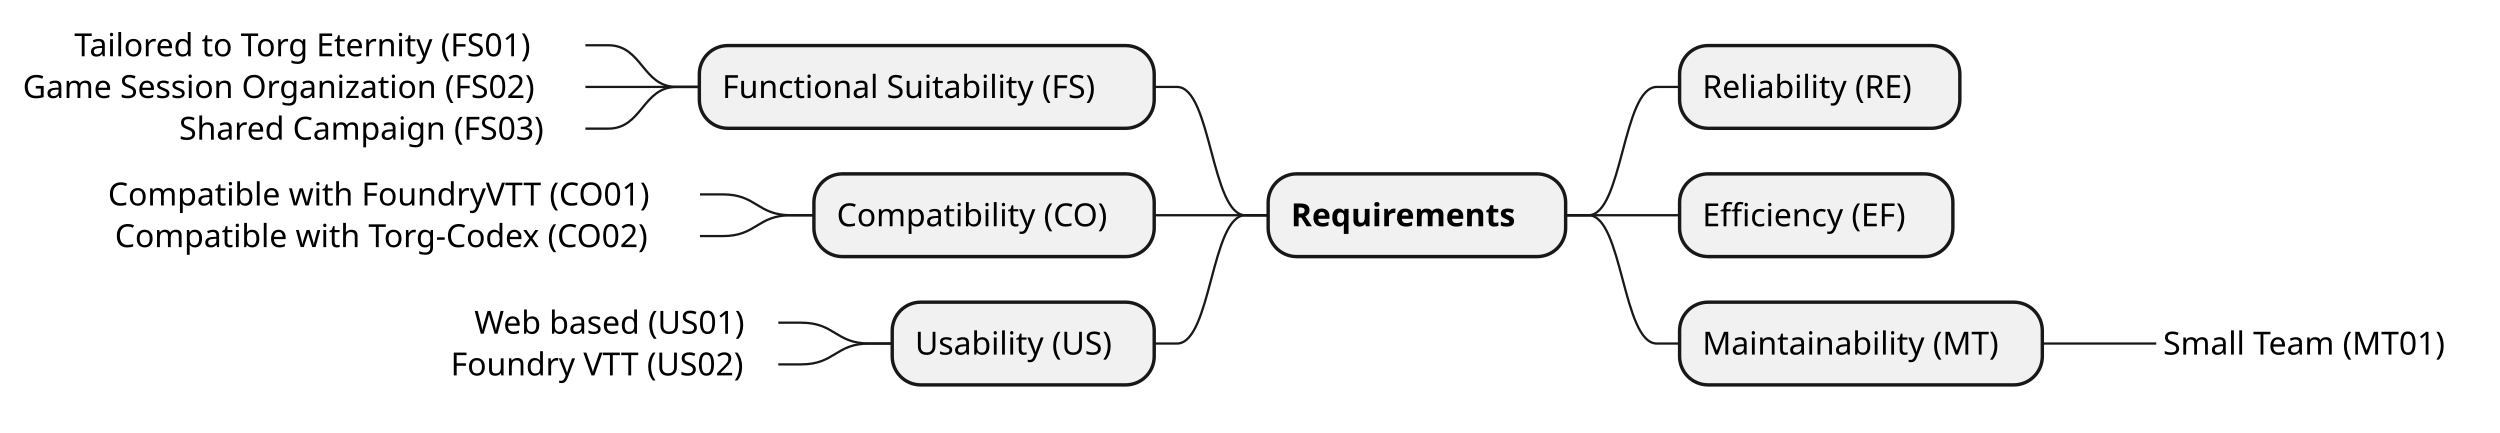
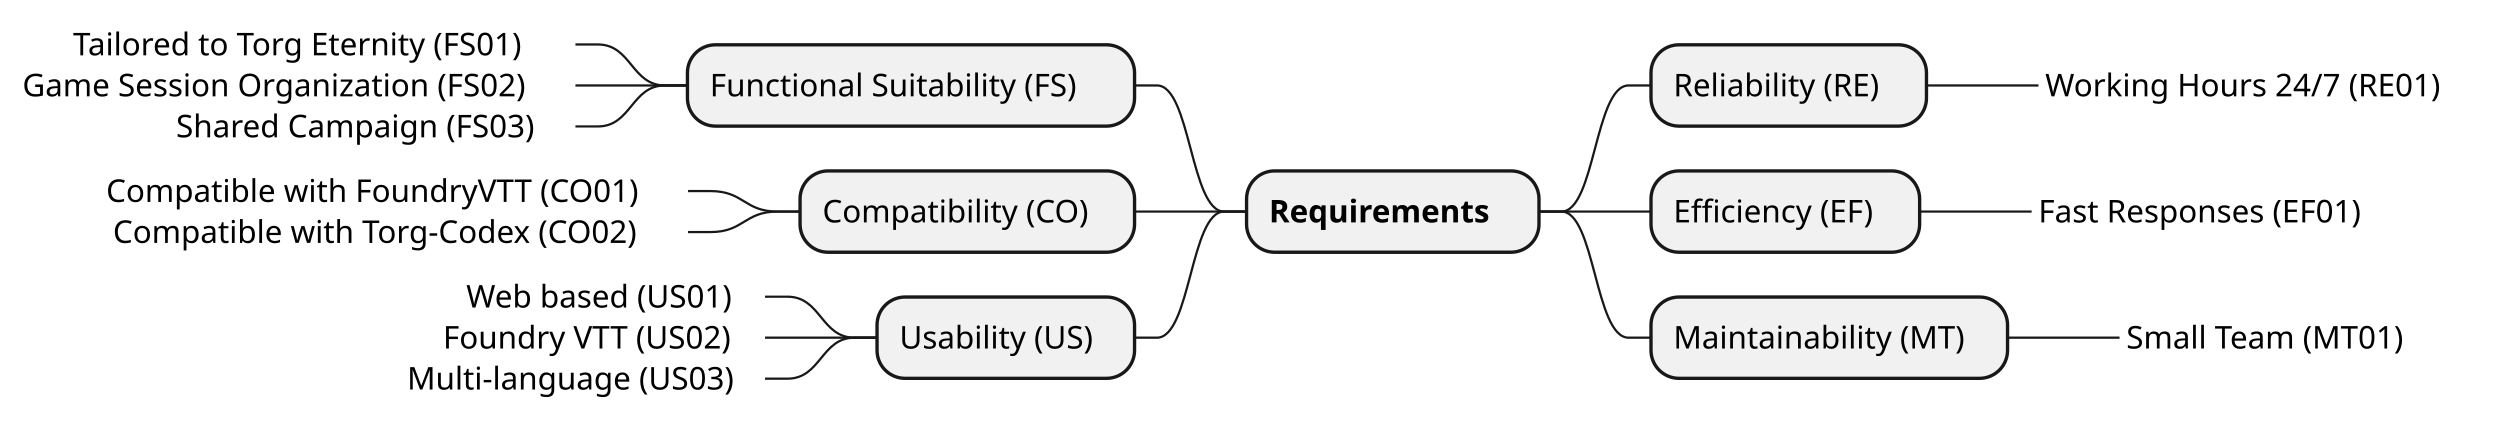
- <svg xmlns="http://www.w3.org/2000/svg" contentStyleType="text/css" height="190px" preserveAspectRatio="none" style="width:1097px;height:190px;background:#FFFFFF;" version="1.1" viewBox="0 0 1097 190" width="1097px" zoomAndPan="magnify">
+ <svg xmlns="http://www.w3.org/2000/svg" contentStyleType="text/css" height="190px" preserveAspectRatio="none" style="width:1116px;height:190px;background:#FFFFFF;" version="1.1" viewBox="0 0 1116 190" width="1116px" zoomAndPan="magnify">
  <defs />
  <g>
    <rect fill="#F1F1F1" height="36.297" rx="12.5" ry="12.5" style="stroke:#181818;stroke-width:1.5;" width="130.537" x="556.466" y="76.297" />
    <text fill="#000000" font-family="sans-serif" font-size="14" font-weight="bold" lengthAdjust="spacing" textLength="110.537" x="566.466" y="99.292">Requirements</text>
    <rect fill="#F1F1F1" height="36.297" rx="12.5" ry="12.5" style="stroke:#181818;stroke-width:1.5;" width="122.977" x="737.003" y="20" />
    <text fill="#000000" font-family="sans-serif" font-size="14" lengthAdjust="spacing" textLength="102.977" x="747.003" y="42.995">Reliability (RE)</text>
+     <text fill="#000000" font-family="sans-serif" font-size="14" lengthAdjust="spacing" textLength="191.037" x="912.98" y="42.995">Working Hours 24/7 (RE01)</text>
+     <path d="M859.98,38.148 L869.98,38.148 C884.98,38.148 884.98,38.148 899.98,38.148 L909.98,38.148 " fill="none" style="stroke:#181818;stroke-width:1.0;" />
    <path d="M687.003,94.445 L697.003,94.445 C712.003,94.445 712.003,38.148 727.003,38.148 L737.003,38.148 " fill="none" style="stroke:#181818;stroke-width:1.0;" />
    <rect fill="#F1F1F1" height="36.297" rx="12.5" ry="12.5" style="stroke:#181818;stroke-width:1.5;" width="119.921" x="737.003" y="76.297" />
    <text fill="#000000" font-family="sans-serif" font-size="14" lengthAdjust="spacing" textLength="99.921" x="747.003" y="99.292">Efficiency (EF)</text>
+     <text fill="#000000" font-family="sans-serif" font-size="14" lengthAdjust="spacing" textLength="159.113" x="909.924" y="99.292">Fast Responses (EF01)</text>
+     <path d="M856.924,94.445 L866.924,94.445 C881.924,94.445 881.924,94.445 896.924,94.445 L906.924,94.445 " fill="none" style="stroke:#181818;stroke-width:1.0;" />
    <path d="M687.003,94.445 L697.003,94.445 C712.003,94.445 712.003,94.445 727.003,94.445 L737.003,94.445 " fill="none" style="stroke:#181818;stroke-width:1.0;" />
    <rect fill="#F1F1F1" height="36.297" rx="12.5" ry="12.5" style="stroke:#181818;stroke-width:1.5;" width="159.166" x="737.003" y="132.594" />
    <text fill="#000000" font-family="sans-serif" font-size="14" lengthAdjust="spacing" textLength="139.166" x="747.003" y="155.589">Maintainability (MT)</text>
    <text fill="#000000" font-family="sans-serif" font-size="14" lengthAdjust="spacing" textLength="136.534" x="949.169" y="155.589">Small Team (MT01)</text>
    <path d="M896.169,150.742 L906.169,150.742 C921.169,150.742 921.169,150.742 936.169,150.742 L946.169,150.742 " fill="none" style="stroke:#181818;stroke-width:1.0;" />
    <path d="M687.003,94.445 L697.003,94.445 C712.003,94.445 712.003,150.742 727.003,150.742 L737.003,150.742 " fill="none" style="stroke:#181818;stroke-width:1.0;" />
    <rect fill="#F1F1F1" height="36.297" rx="12.5" ry="12.5" style="stroke:#181818;stroke-width:1.5;" width="199.594" x="306.872" y="20" />
    <text fill="#000000" font-family="sans-serif" font-size="14" lengthAdjust="spacing" textLength="179.594" x="316.872" y="42.995">Functional Suitability (FS)</text>
    <text fill="#000000" font-family="sans-serif" font-size="14" lengthAdjust="spacing" textLength="221.266" x="32.606" y="24.698">Tailored to Torg Eternity (FS01)</text>
    <path d="M306.872,38.148 L296.872,38.148 C281.872,38.148 281.872,19.852 266.872,19.852 L256.872,19.852 " fill="none" style="stroke:#181818;stroke-width:1.0;" />
    <text fill="#000000" font-family="sans-serif" font-size="14" lengthAdjust="spacing" textLength="243.872" x="10" y="42.995">Game Session Organization (FS02)</text>
    <path d="M306.872,38.148 L296.872,38.148 C281.872,38.148 281.872,38.148 266.872,38.148 L256.872,38.148 " fill="none" style="stroke:#181818;stroke-width:1.0;" />
    <text fill="#000000" font-family="sans-serif" font-size="14" lengthAdjust="spacing" textLength="175.28" x="78.592" y="61.292">Shared Campaign (FS03)</text>
    <path d="M306.872,38.148 L296.872,38.148 C281.872,38.148 281.872,56.445 266.872,56.445 L256.872,56.445 " fill="none" style="stroke:#181818;stroke-width:1.0;" />
    <path d="M556.466,94.445 L546.466,94.445 C531.466,94.445 531.466,38.148 516.466,38.148 L506.466,38.148 " fill="none" style="stroke:#181818;stroke-width:1.0;" />
    <rect fill="#F1F1F1" height="36.297" rx="12.5" ry="12.5" style="stroke:#181818;stroke-width:1.5;" width="149.322" x="357.144" y="76.297" />
    <text fill="#000000" font-family="sans-serif" font-size="14" lengthAdjust="spacing" textLength="129.322" x="367.144" y="99.292">Compatibility (CO)</text>
    <text fill="#000000" font-family="sans-serif" font-size="14" lengthAdjust="spacing" textLength="256.772" x="47.372" y="90.144">Compatible with FoundryVTT (CO01)</text>
    <path d="M357.144,94.445 L347.144,94.445 C332.144,94.445 332.144,85.297 317.144,85.297 L307.144,85.297 " fill="none" style="stroke:#181818;stroke-width:1.0;" />
    <text fill="#000000" font-family="sans-serif" font-size="14" lengthAdjust="spacing" textLength="253.736" x="50.407" y="108.44">Compatible with Torg-Codex (CO02)</text>
    <path d="M357.144,94.445 L347.144,94.445 C332.144,94.445 332.144,103.594 317.144,103.594 L307.144,103.594 " fill="none" style="stroke:#181818;stroke-width:1.0;" />
    <path d="M556.466,94.445 L546.466,94.445 C531.466,94.445 531.466,94.445 516.466,94.445 L506.466,94.445 " fill="none" style="stroke:#181818;stroke-width:1.0;" />
    <rect fill="#F1F1F1" height="36.297" rx="12.5" ry="12.5" style="stroke:#181818;stroke-width:1.5;" width="114.958" x="391.508" y="132.594" />
    <text fill="#000000" font-family="sans-serif" font-size="14" lengthAdjust="spacing" textLength="94.958" x="401.508" y="155.589">Usability (US)</text>
-     <text fill="#000000" font-family="sans-serif" font-size="14" lengthAdjust="spacing" textLength="130.375" x="208.133" y="146.44">Web based (US01)</text>
-     <path d="M391.508,150.742 L381.508,150.742 C366.508,150.742 366.508,141.594 351.508,141.594 L341.508,141.594 " fill="none" style="stroke:#181818;stroke-width:1.0;" />
-     <text fill="#000000" font-family="sans-serif" font-size="14" lengthAdjust="spacing" textLength="140.745" x="197.763" y="164.737">Foundry VTT (US02)</text>
-     <path d="M391.508,150.742 L381.508,150.742 C366.508,150.742 366.508,159.891 351.508,159.891 L341.508,159.891 " fill="none" style="stroke:#181818;stroke-width:1.0;" />
+     <text fill="#000000" font-family="sans-serif" font-size="14" lengthAdjust="spacing" textLength="130.375" x="208.133" y="137.292">Web based (US01)</text>
+     <path d="M391.508,150.742 L381.508,150.742 C366.508,150.742 366.508,132.445 351.508,132.445 L341.508,132.445 " fill="none" style="stroke:#181818;stroke-width:1.0;" />
+     <text fill="#000000" font-family="sans-serif" font-size="14" lengthAdjust="spacing" textLength="140.745" x="197.763" y="155.589">Foundry VTT (US02)</text>
+     <path d="M391.508,150.742 L381.508,150.742 C366.508,150.742 366.508,150.742 351.508,150.742 L341.508,150.742 " fill="none" style="stroke:#181818;stroke-width:1.0;" />
+     <text fill="#000000" font-family="sans-serif" font-size="14" lengthAdjust="spacing" textLength="156.775" x="181.732" y="173.886">Multi-language (US03)</text>
+     <path d="M391.508,150.742 L381.508,150.742 C366.508,150.742 366.508,169.039 351.508,169.039 L341.508,169.039 " fill="none" style="stroke:#181818;stroke-width:1.0;" />
    <path d="M556.466,94.445 L546.466,94.445 C531.466,94.445 531.466,150.742 516.466,150.742 L506.466,150.742 " fill="none" style="stroke:#181818;stroke-width:1.0;" />
  </g>
</svg>
